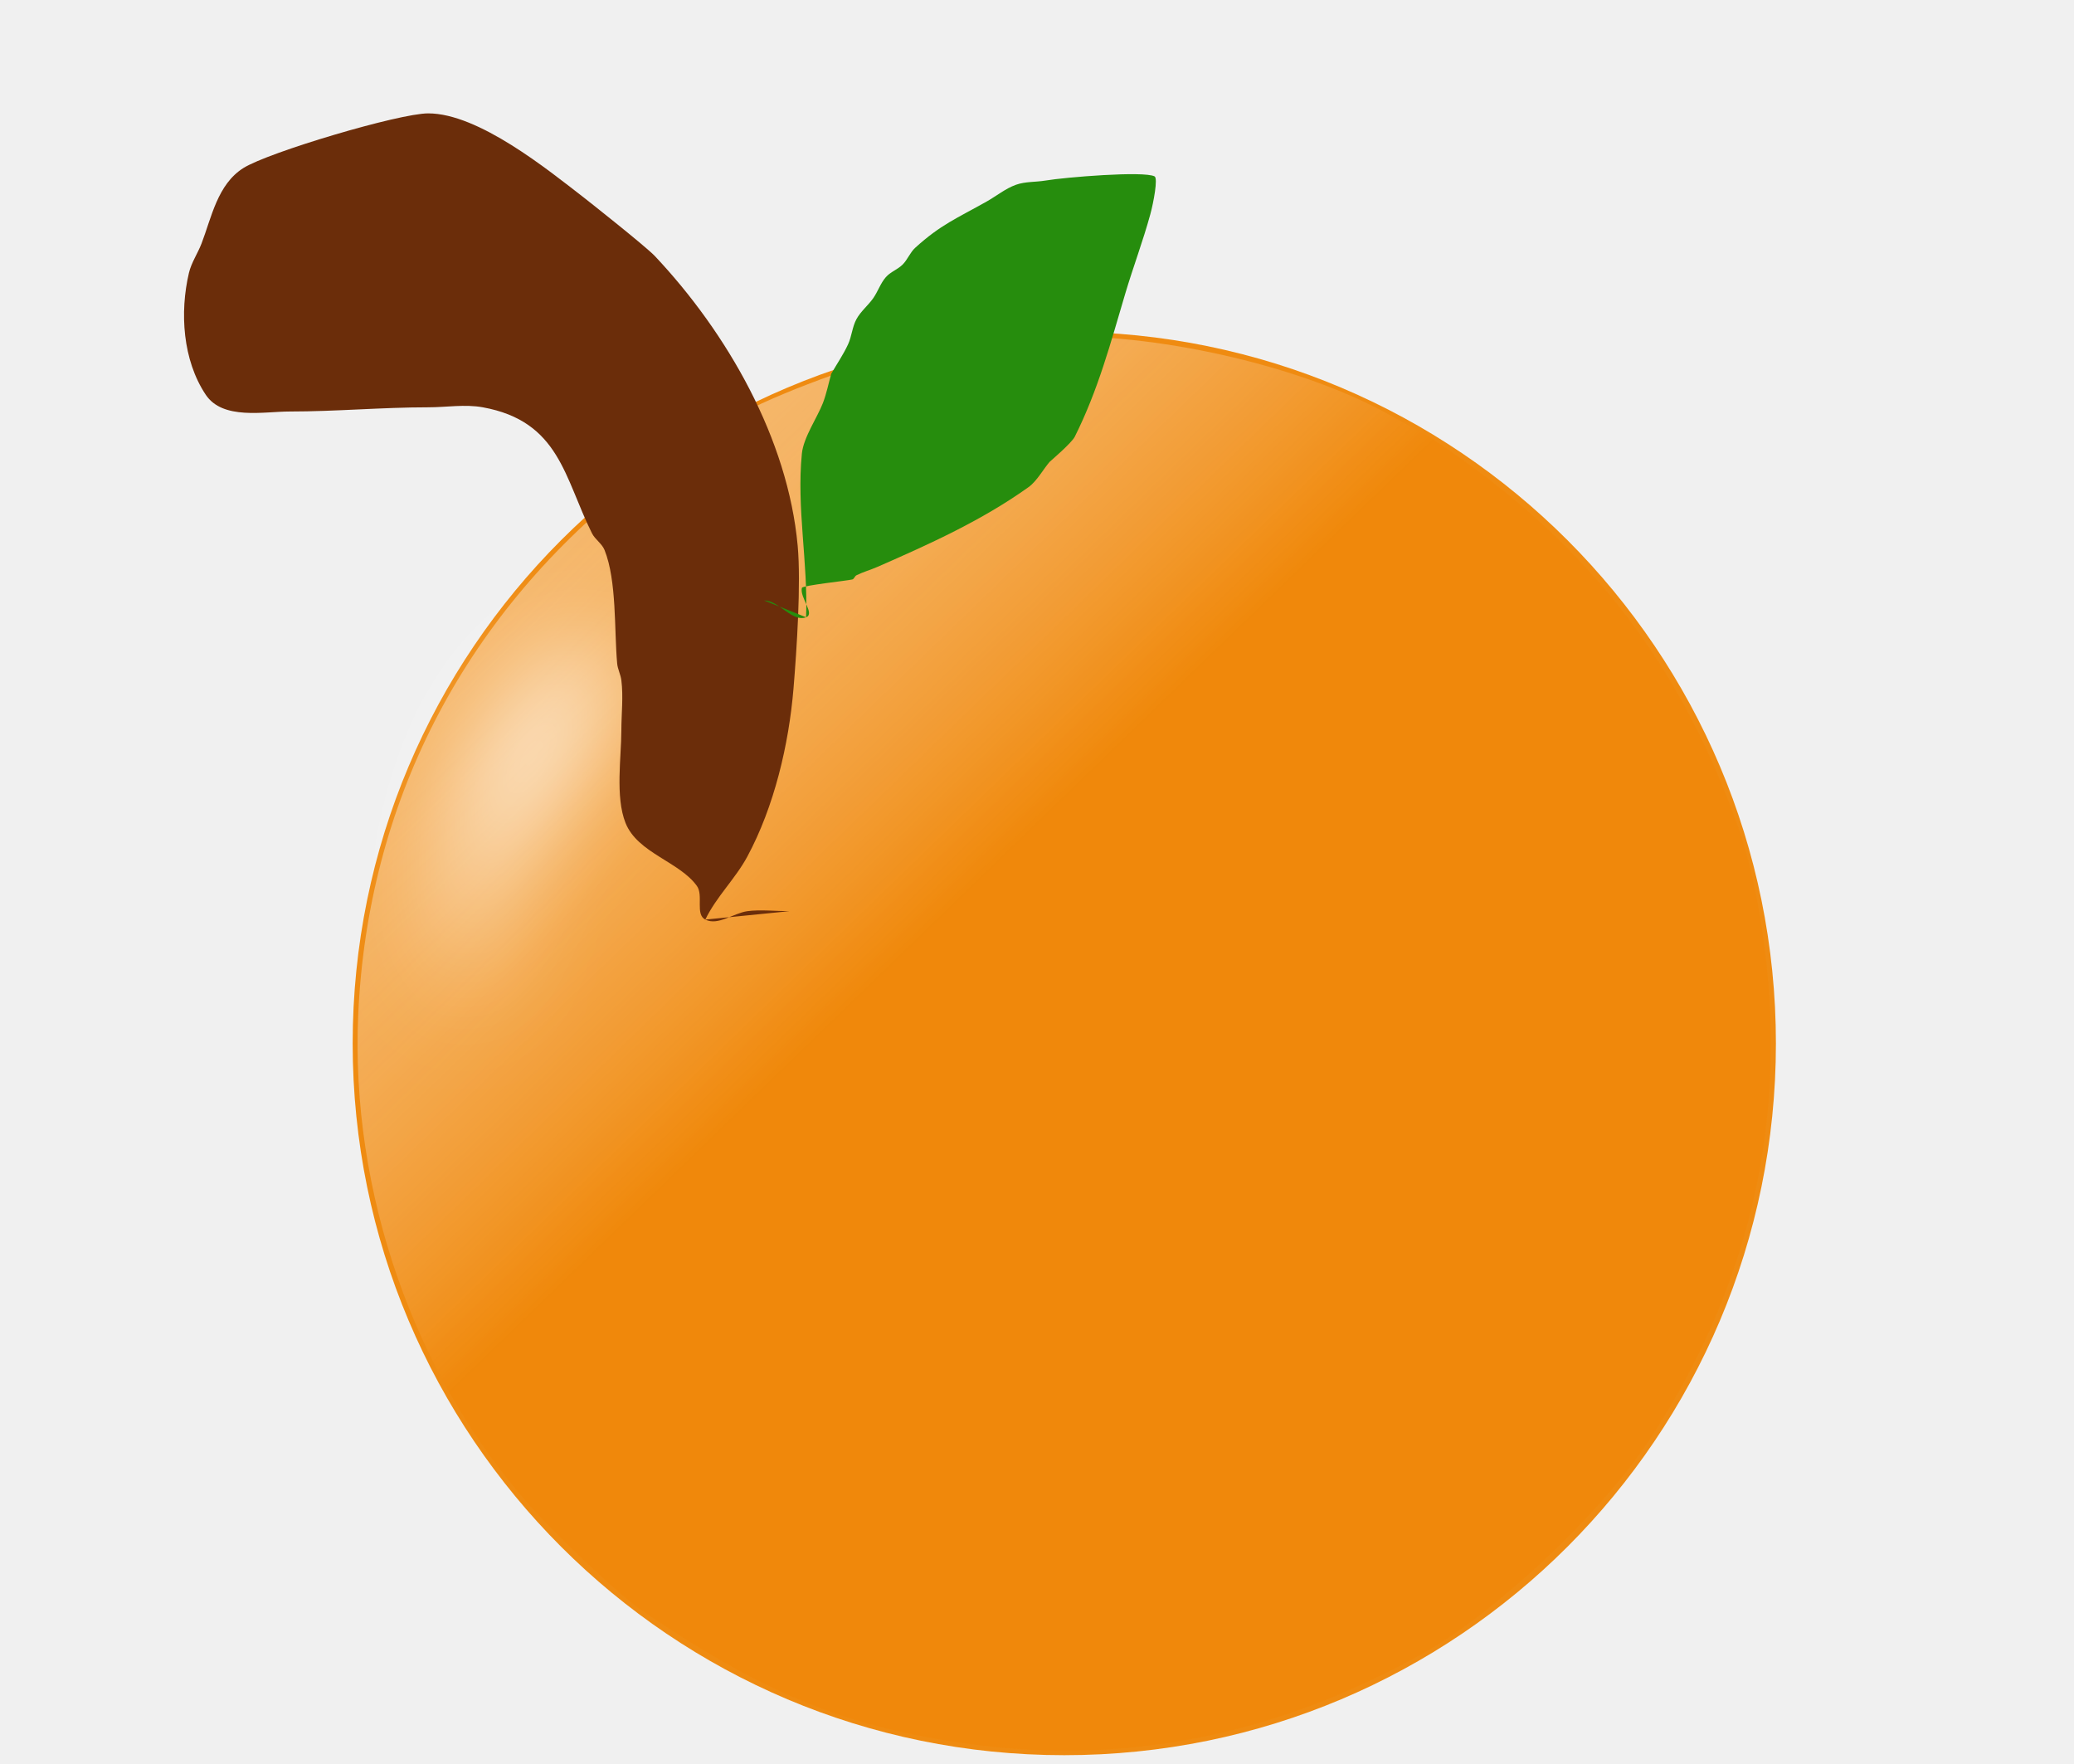
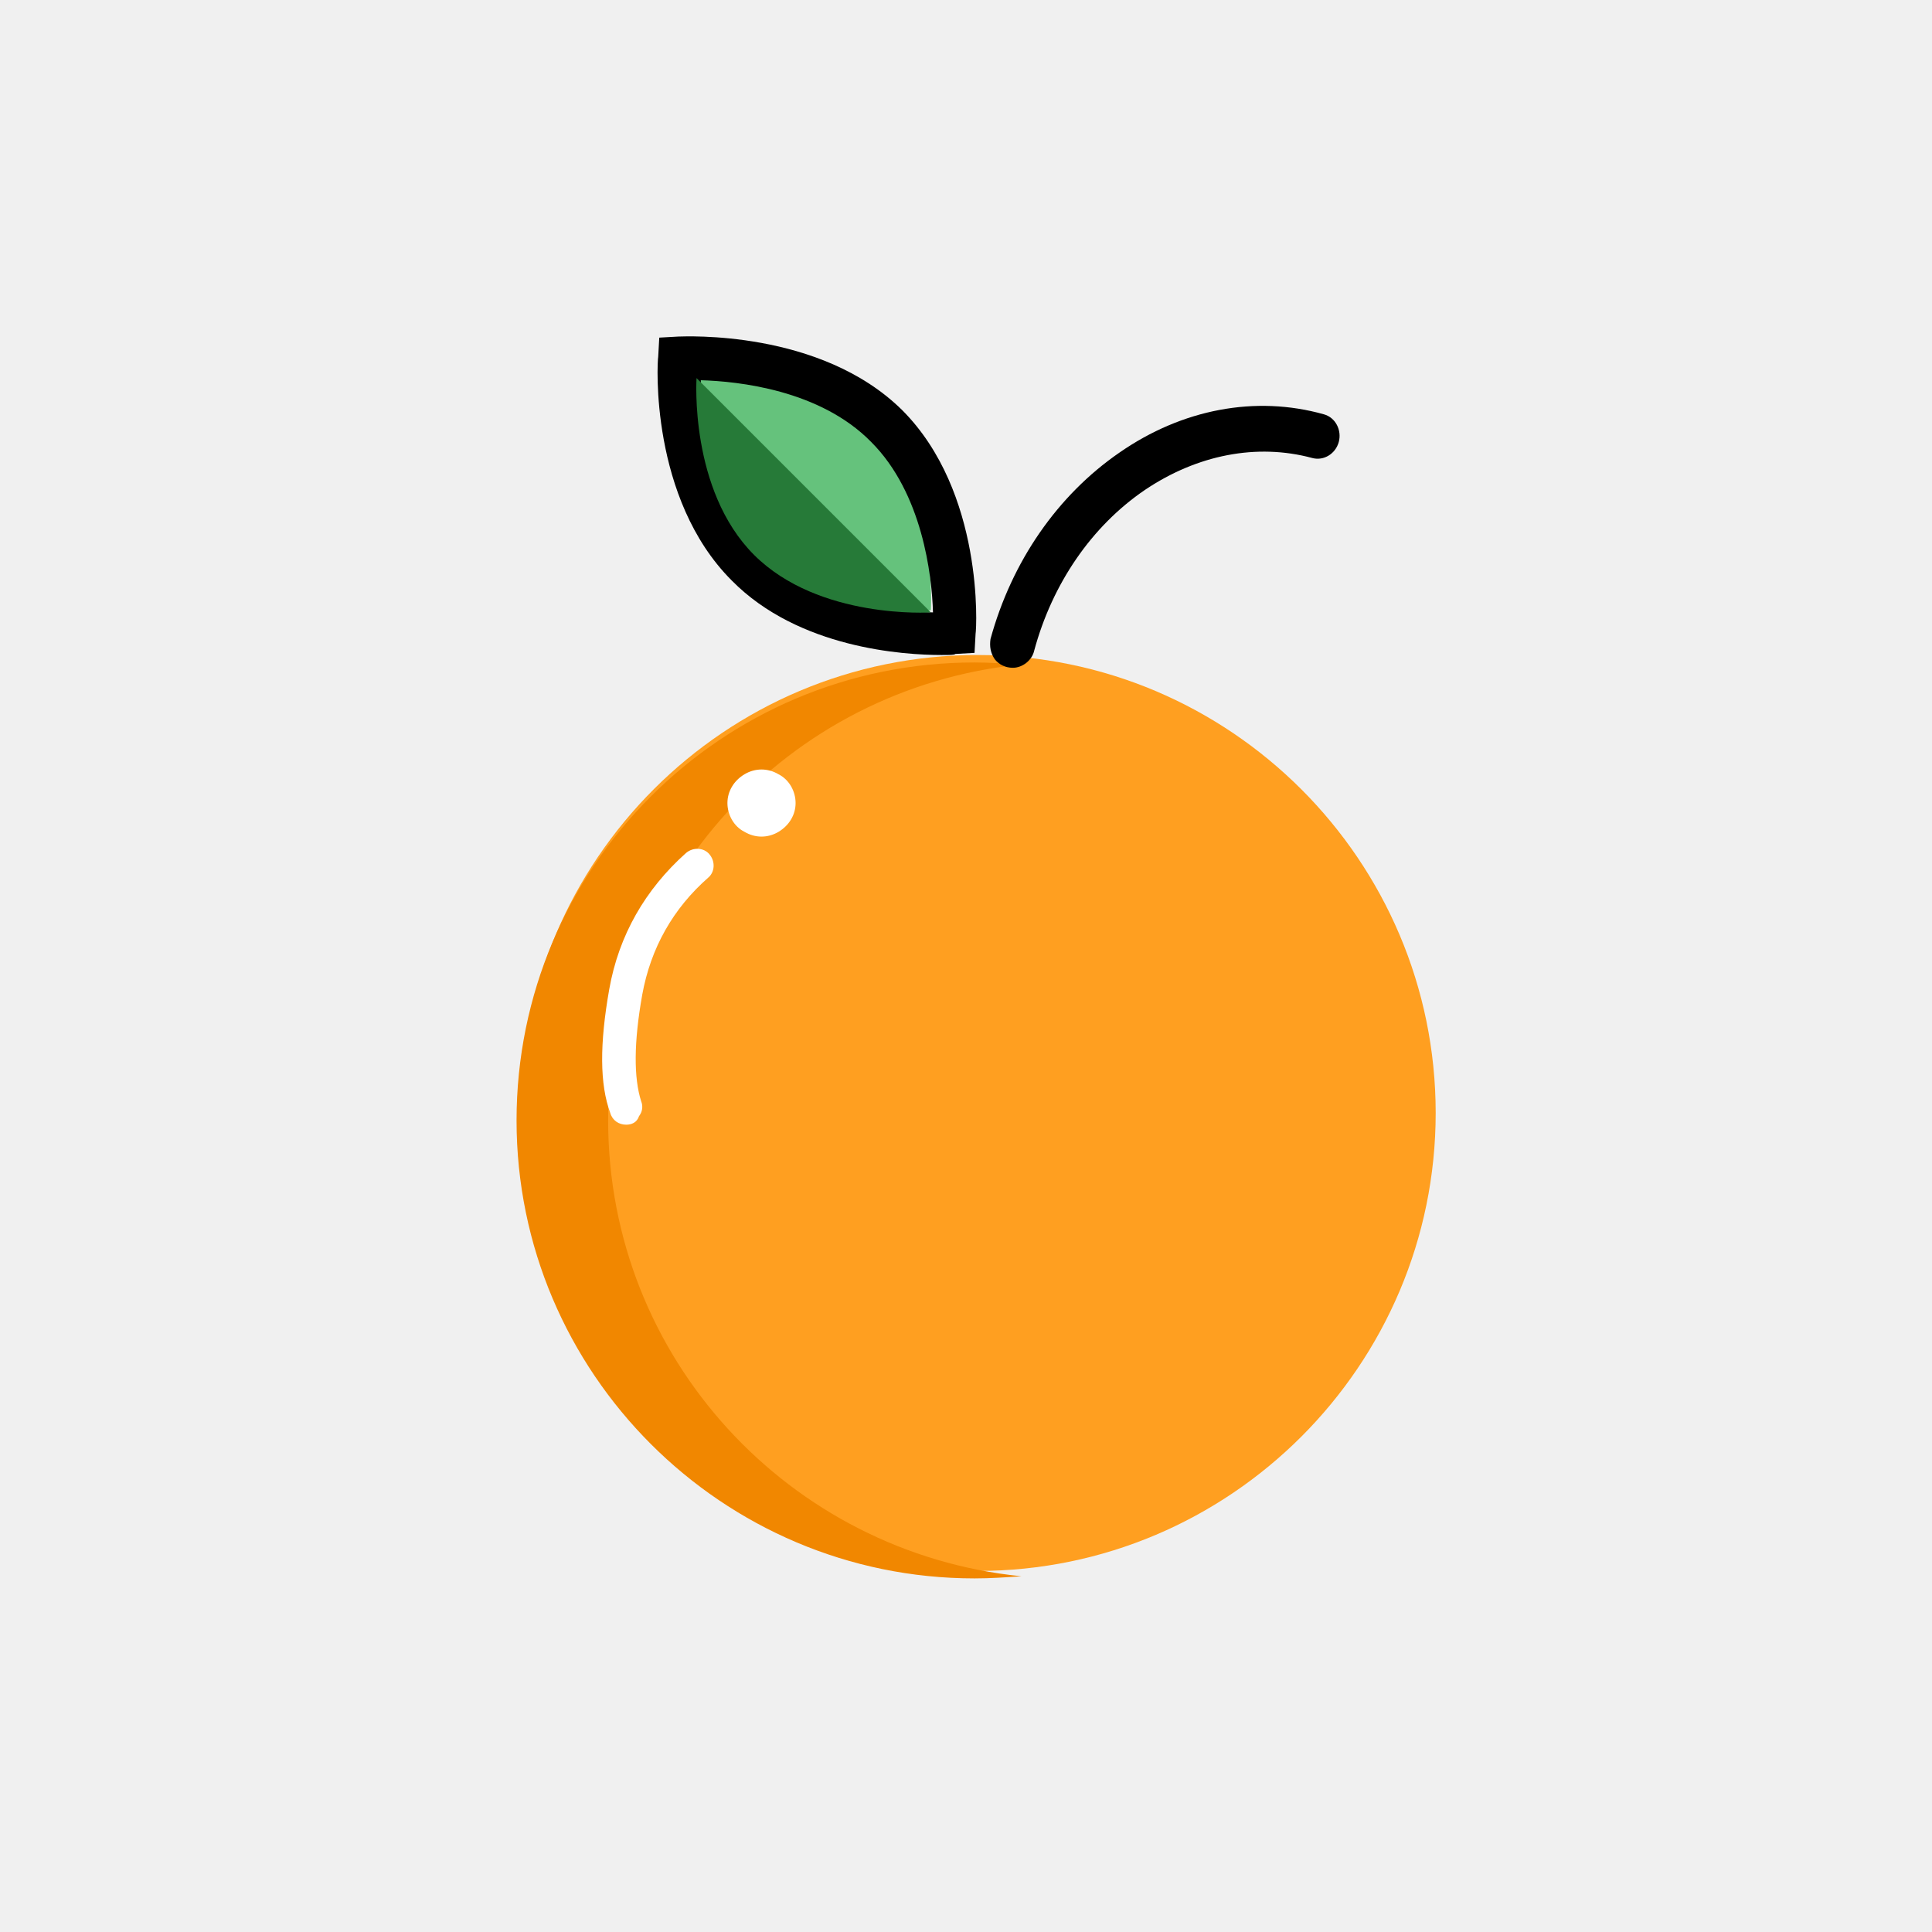
- <svg xmlns="http://www.w3.org/2000/svg" xmlns:xlink="http://www.w3.org/1999/xlink" width="247" height="210" viewBox="0 0 247 210" fill="none" version="1.1" id="svg4">
-   <mask id="mask0" mask-type="alpha" maskUnits="userSpaceOnUse" x="0" y="0" width="265" height="210">
-     <rect width="265" height="210" fill="url(#paint0_linear)" id="rect1" />
-   </mask>
-   <defs id="defs4">
-     <linearGradient id="linearGradient90">
-       <stop style="stop-color:#f0880a;stop-opacity:0.961;" offset="0" id="stop90" />
-       <stop style="stop-color:#ffffff;stop-opacity:0.36;" offset="1" id="stop91" />
-     </linearGradient>
-     <linearGradient id="paint0_linear" x1="0" y1="0" x2="203.966" y2="257.386" gradientUnits="userSpaceOnUse">
-       <stop stop-color="#6A98F0" id="stop1" />
-       <stop offset="1" stop-color="#4961DC" id="stop2" />
-     </linearGradient>
-     <linearGradient id="paint1_linear" x1="-4.927" y1="3.559" x2="355.659" y2="217.576" gradientUnits="userSpaceOnUse" gradientTransform="translate(3,-24)">
-       <stop stop-color="#6A98F0" id="stop3" />
-       <stop offset="1" stop-color="#4961DC" id="stop4" />
-     </linearGradient>
-     <linearGradient xlink:href="#linearGradient90" id="linearGradient91" x1="113" y1="108.5" x2="53" y2="46.5" gradientUnits="userSpaceOnUse" />
-     <filter style="color-interpolation-filters:sRGB" id="filter93" x="-0.761" y="-0.349" width="2.522" height="1.698">
-       <feGaussianBlur stdDeviation="6.142" id="feGaussianBlur93" />
-     </filter>
-   </defs>
-   <circle style="fill:#f0880a;stroke:none;stroke-width:1.134;stroke-linejoin:bevel;paint-order:markers stroke fill;fill-opacity:0.961" id="path4" cx="126.75" cy="124.25" r="84.75" />
-   <path style="fill:url(#linearGradient91);fill-opacity:1;stroke:none;stroke-width:0.567;stroke-linejoin:bevel;paint-order:markers stroke fill" d="M 114,207.464 C 99.999,205.351 90.593,201.412 76.315,191.684 73.839,189.996 66.471,183.081 63.069,179.25 49.33,163.779 41.707,141.925 42.665,120.75 43.795,95.757 55.052,73.775 74.842,57.914 77.131,56.079 83.839,51.5 84.237,51.5 c 0.155,0 1.206,-0.583 2.335,-1.296 4.061,-2.563 14.555,-6.597 21.178,-8.14 4.635,-1.08 12.464,-1.949 18.25,-2.027 12.877,-0.173 29.422,3.741 39.388,9.318 1.299,0.727 3.219,1.781 4.266,2.341 1.047,0.56 4.197,2.75 7,4.866 14.464,10.916 24.051,24.157 30.367,41.938 1.944,5.472 3.406,13.856 3.782,21.68 0.882,18.363 -4.041,35.75 -14.628,51.661 -5.722,8.6 -18.22,20.313 -26.748,25.067 -17.93,9.996 -36.15,13.466 -55.426,10.556 z" id="path90" />
-   <path style="fill:#ffffff;fill-opacity:0.961;stroke:none;stroke-width:1.134;stroke-linejoin:bevel;stroke-dasharray:none;paint-order:stroke fill markers;filter:url(#filter93);opacity:1" d="m 55,119 c -0.856,-2.42 -0.648,-5.036 -1,-7.5 -0.463,-3.243 -0.368,-1.448 0,-5.5 0.075,-0.83 -0.181,-1.687 0,-2.5 0.162,-0.728 0.795,-1.283 1,-2 0.656,-2.294 0.56,-4.807 1.5,-7 0.237,-0.552 0.777,-0.942 1,-1.5 0.124,-0.309 -0.105,-0.684 0,-1 0.075,-0.224 0.425,-0.276 0.5,-0.5 0.105,-0.316 0,-0.667 0,-1 0.333,-0.833 0.564,-1.715 1,-2.5 2.007,-3.612 0.784,-0.712 2.5,-3 1.681,-2.241 2.958,-4.468 5,-6 1.292,-0.969 3.619,-2.941 5.5,-2 2.081,1.04 -0.535,-0.035 0.5,1 0.118,0.118 0.382,-0.118 0.5,0 0.132,0.132 0,1.294 0,1.5 0,1.99 -0.135,3.135 -1.5,4.5 -0.406,0.406 -1.245,0.991 -1.5,1.5 -0.256,0.513 -0.244,1.487 -0.5,2 -0.197,0.393 -0.77,1.77 -1,2 -0.118,0.118 -0.382,-0.118 -0.5,0 -0.246,0.246 -1.919,4.129 -2.5,5 -0.292,0.439 -0.127,1.127 -0.5,1.5 -0.118,0.118 -0.382,-0.118 -0.5,0 -0.118,0.118 0.075,0.351 0,0.5 -0.734,1.468 -2.731,2.462 -3.5,4 -0.364,0.728 -0.554,1.831 -1,2.5 -0.261,0.392 -0.789,0.578 -1,1 -0.149,0.298 0.105,0.684 0,1 -0.264,0.791 -1.127,1.255 -1.5,2 -0.149,0.298 0.065,0.673 0,1 -0.288,1.438 -0.445,2.389 -1,3.5 -0.431,0.862 0.225,3.176 0,4 -0.334,1.225 -1,2.333 -1.5,3.5 z" id="path93" />
-   <path style="fill:#6b2d0a;fill-opacity:1;stroke:none;stroke-width:1.134;stroke-linejoin:bevel;paint-order:stroke fill markers;stroke-dasharray:none" d="m 84,109.5 c 1.303,-2.718 3.576,-4.855 5,-7.5 3.204,-5.95 4.946,-13.347 5.5,-20 C 94.89,77.316 95.405,69.453 95,65 93.84,52.242 86.612,39.65 78,30.5 c -1.072,-1.139 -7.924,-6.555 -8.5,-7 -4.238,-3.275 -12.504,-10 -18.5,-10 -3.471,0 -18.985,4.616 -22,6.5 -3.102,1.939 -3.807,5.899 -5,9 -0.456,1.185 -1.209,2.264 -1.5,3.5 -1.106,4.701 -0.746,10.38 2,14.5 2.03,3.045 6.937,2 10,2 5.531,0 10.975,-0.5 16.5,-0.5 2.167,0 4.368,-0.388 6.5,0 9.147,1.663 9.704,8.409 13,15 0.373,0.745 1.191,1.226 1.5,2 1.469,3.673 1.141,9.546 1.5,13.5 0.062,0.684 0.415,1.318 0.5,2 0.248,1.985 0,4 0,6 0,3.122 -0.748,7.88 0.5,11 1.432,3.581 6.43,4.602 8.5,7.5 0.799,1.118 -0.229,3.385 1,4 1.52,0.76 3.317,-0.76 5,-1 1.465,-0.209 3.52,0 5,0" id="path91" />
-   <path style="fill:#268d0d;fill-opacity:1;stroke:none;stroke-width:1.134;stroke-linejoin:bevel;stroke-dasharray:none;paint-order:stroke fill markers" d="M 96,73.5 C 96.246,67.005 94.85,60.5 95.5,54 c 0.192,-1.918 1.852,-4.315 2.5,-6 0.436,-1.132 0.667,-2.333 1,-3.5 0.667,-1.167 1.437,-2.28 2,-3.5 0.442,-0.957 0.495,-2.075 1,-3 0.511,-0.937 1.388,-1.626 2,-2.5 0.557,-0.796 0.86,-1.769 1.5,-2.5 0.549,-0.627 1.411,-0.911 2,-1.5 0.589,-0.589 0.883,-1.439 1.5,-2 3.022,-2.748 4.963,-3.51 8.5,-5.5 1.171,-0.659 2.235,-1.548 3.5,-2 1.11,-0.396 2.338,-0.306 3.5,-0.5 2.418,-0.403 11.678,-1.161 13,-0.5 0.424,0.212 -0.125,3.124 -0.5,4.5 -0.874,3.204 -2.057,6.316 -3,9.5 -1.757,5.93 -3.225,11.449 -6,17 -0.385,0.771 -2.933,2.923 -3,3 -0.702,0.803 -1.522,2.301 -2.5,3 -5.557,3.97 -11.788,6.782 -18,9.5 -0.822,0.36 -1.697,0.599 -2.5,1 -0.211,0.105 -0.271,0.443 -0.5,0.5 -0.611,0.153 -5.926,0.706 -6,1 -0.286,1.143 1.603,3.086 0.5,3.5 -1.681,0.63 -3.205,-2 -5,-2" id="path92" />
+ <svg xmlns="http://www.w3.org/2000/svg" class="svg-icon" style="width: 1em; height: 1em;vertical-align: middle;fill: currentColor;overflow: hidden;" viewBox="0 0 1024 1024" version="1.1">
+   <path d="M275.475 589.901c0 134.351 108.948 242.734 242.734 242.734s242.734-108.948 242.734-242.734-108.948-242.734-242.734-242.734-242.734 108.384-242.734 242.734" fill="#FF9F20" />
+   <path d="M322.329 593.852c0-125.883 95.4-229.186 218.461-241.605-7.903-0.564-16.37-1.129-24.273-1.129-134.351 0-242.734 108.948-242.734 242.734s108.948 242.734 242.734 242.734c8.467 0 16.37-0.564 24.838-1.129-123.061-12.419-219.025-115.722-219.025-241.605" fill="#F18700" />
+   <path d="M462.889 229.751c34.434 34.434 30.483 93.707 30.483 93.707s-59.272 3.951-93.707-30.483c-34.434-34.434-30.483-93.707-30.483-93.707s59.272-3.951 93.707 30.483" fill="#65C27C" />
+   <path d="M499.017 347.166c-19.757 0-75.643-3.387-111.206-39.515-43.466-43.466-39.515-115.722-38.95-118.545l0.564-10.161 10.161-0.564c2.822 0 75.078-3.951 118.545 38.95 43.466 43.466 39.515 115.722 38.95 118.545l-0.564 10.161-10.161 0.564c-0.564 0.564-2.822 0.564-7.338 0.564M371.44 201.526c0.564 19.757 5.645 63.224 32.741 90.32 27.096 27.096 70.562 32.176 90.32 32.741-0.564-19.757-5.645-63.224-32.741-90.32-27.096-27.66-70.562-32.176-90.32-32.741" fill="" />
+   <path d="M385.552 425.632c0 6.209 3.387 12.419 9.032 15.241 5.645 3.387 12.419 3.387 18.064 0s9.032-9.032 9.032-15.241-3.387-12.419-9.032-15.241c-5.645-3.387-12.419-3.387-18.064 0s-9.032 9.032-9.032 15.241M331.925 596.11c-3.951 0-7.338-2.258-8.467-6.209-5.645-15.241-5.645-36.692-0.564-65.482s19.193-53.063 40.644-72.256c3.951-3.387 9.596-2.822 12.419 0.564 3.387 3.951 2.822 9.596-0.564 12.419-18.628 16.37-30.483 37.257-34.999 62.095-4.516 25.402-4.516 44.031-0.564 56.45 1.129 2.822 0.564 5.645-1.129 7.903-1.129 3.387-3.951 4.516-6.774 4.516z" fill="#FFFFFF" />
+   <path d="M536.838 353.94c-3.951 0-7.338-1.693-9.596-4.516-2.258-3.387-2.822-6.774-2.258-10.725 11.29-41.208 35.563-76.207 68.304-98.787 33.305-23.144 72.256-30.483 108.384-20.322 6.209 1.693 9.596 8.467 7.903 14.677-1.693 6.209-7.903 10.161-14.112 8.467-29.354-7.903-60.966-1.693-88.626 16.935-28.225 19.193-49.111 49.676-58.708 85.239-1.129 5.08-6.209 9.032-11.29 9.032" fill="" />
+   <path d="M369.182 200.397s-3.951 59.272 30.483 93.707c34.434 34.434 93.707 30.483 93.707 30.483l-124.19-124.19z" fill="#267A38" />
</svg>
